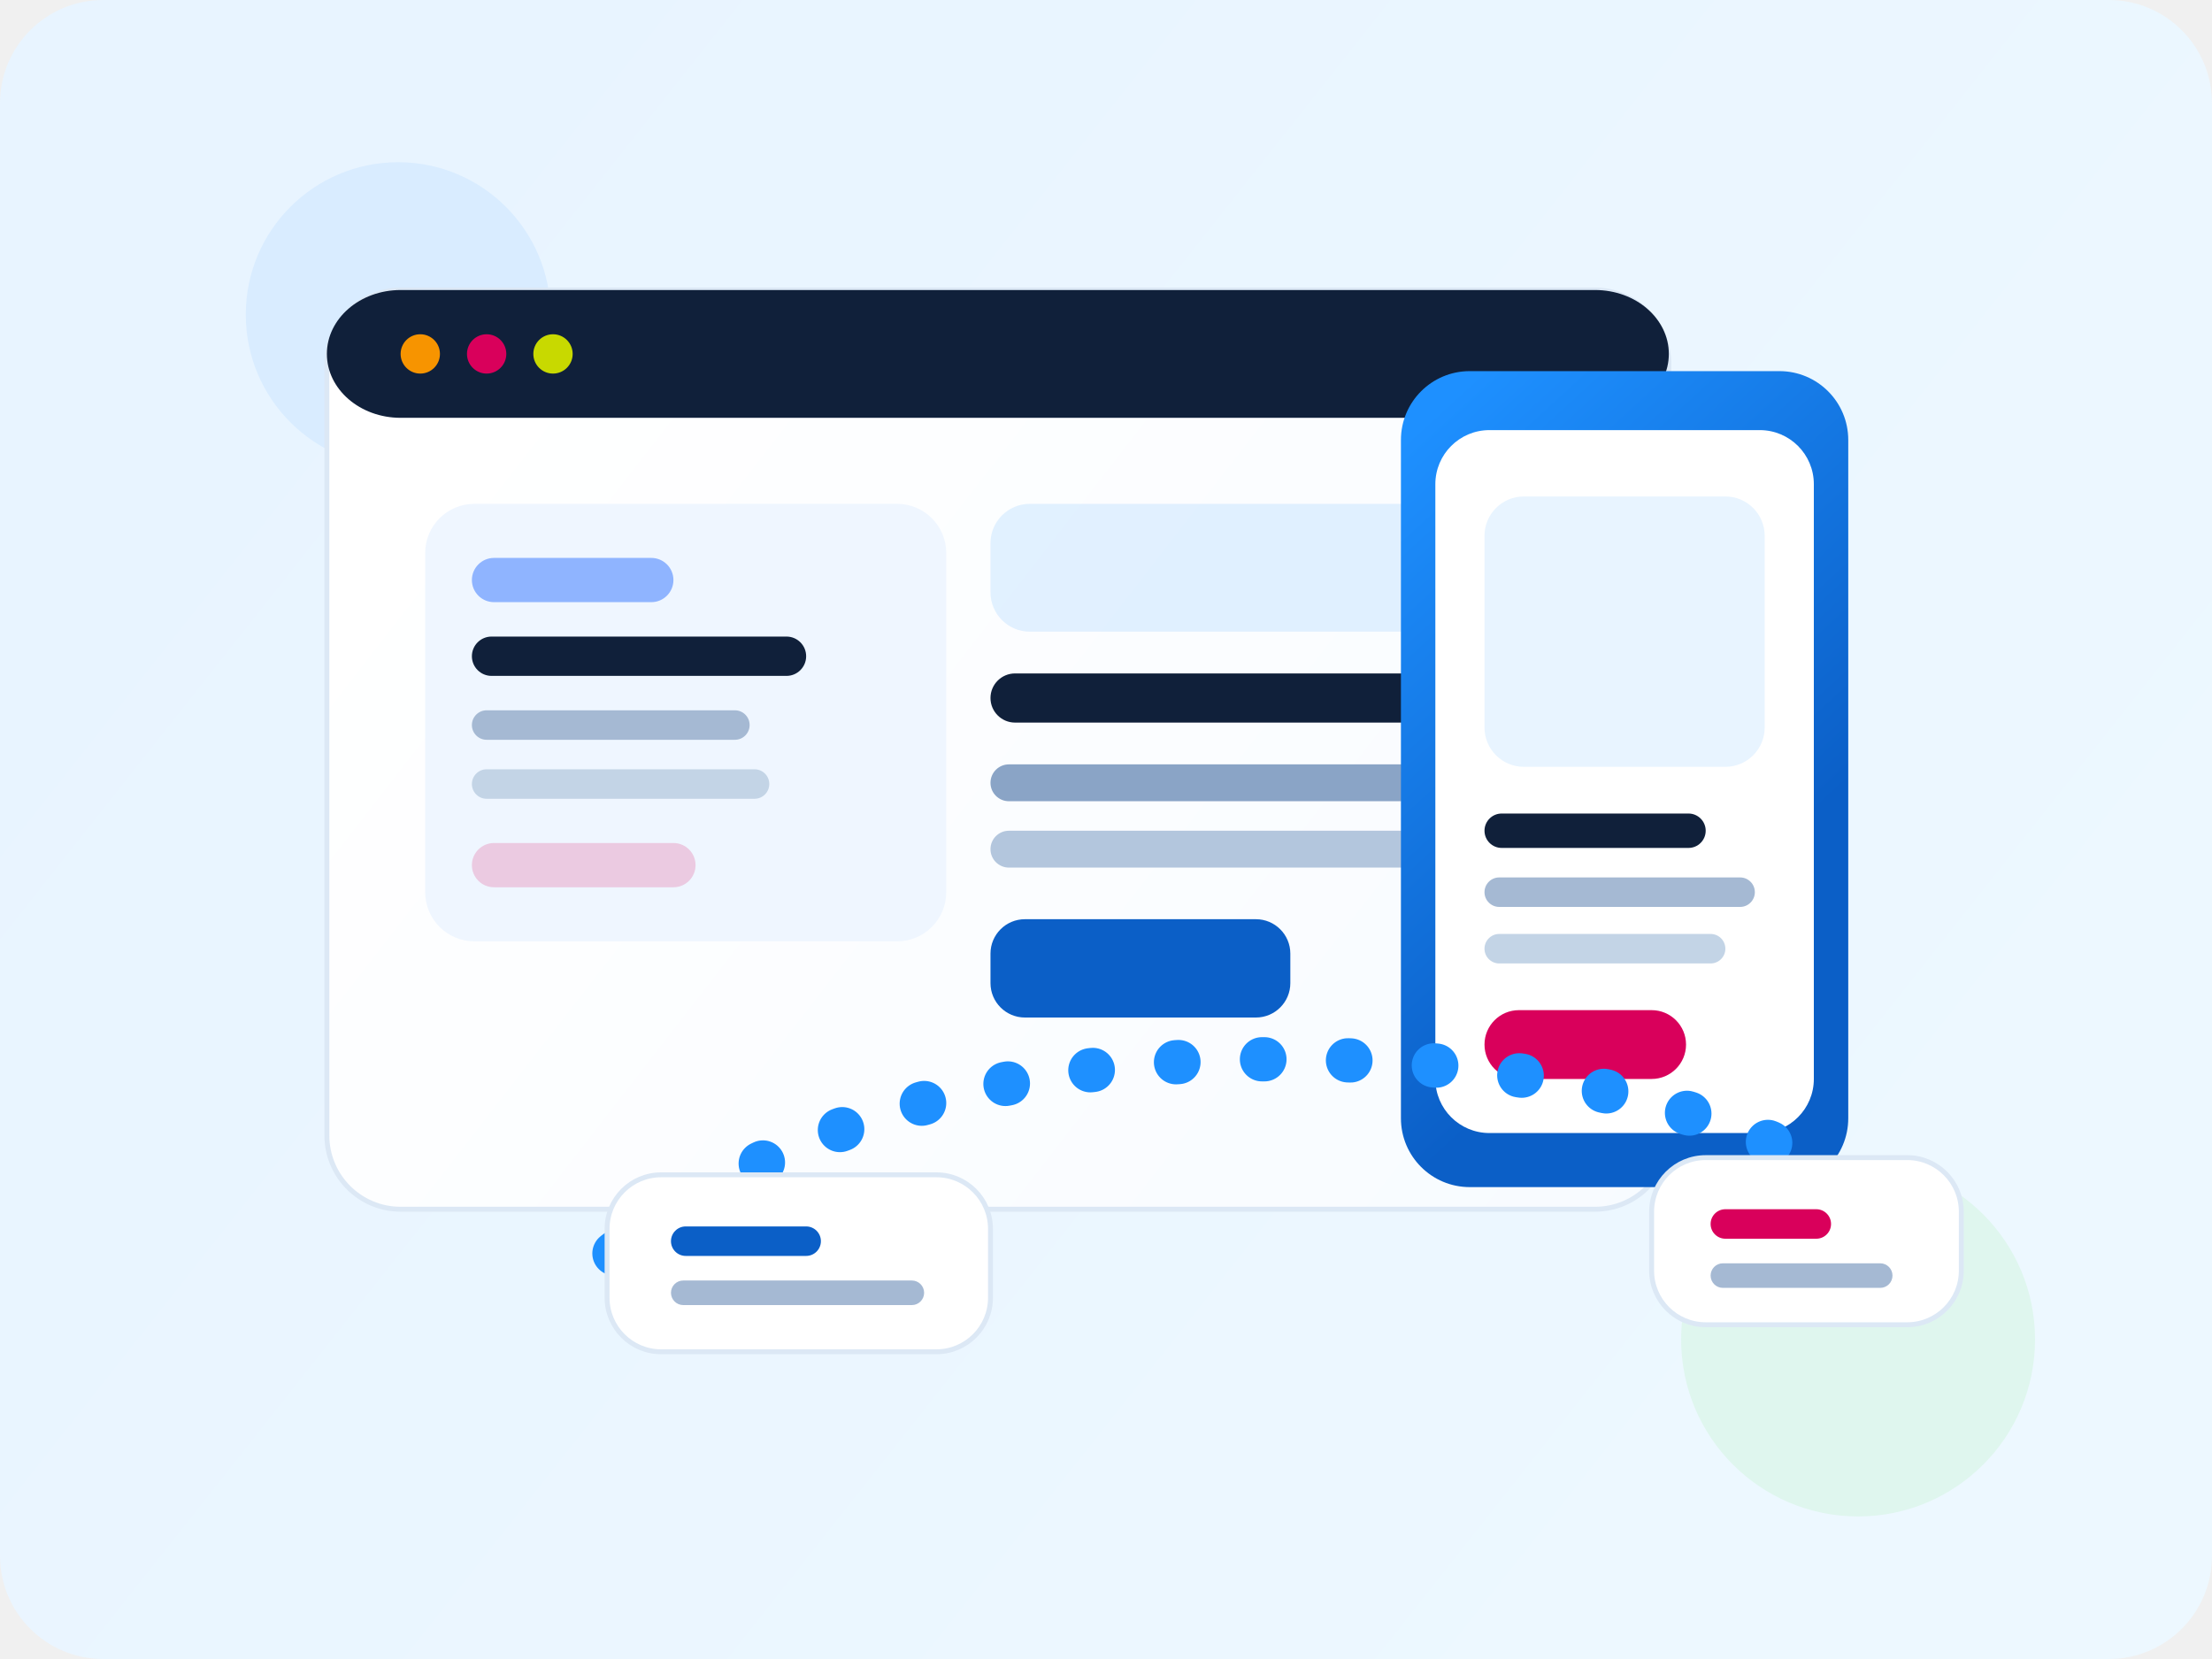
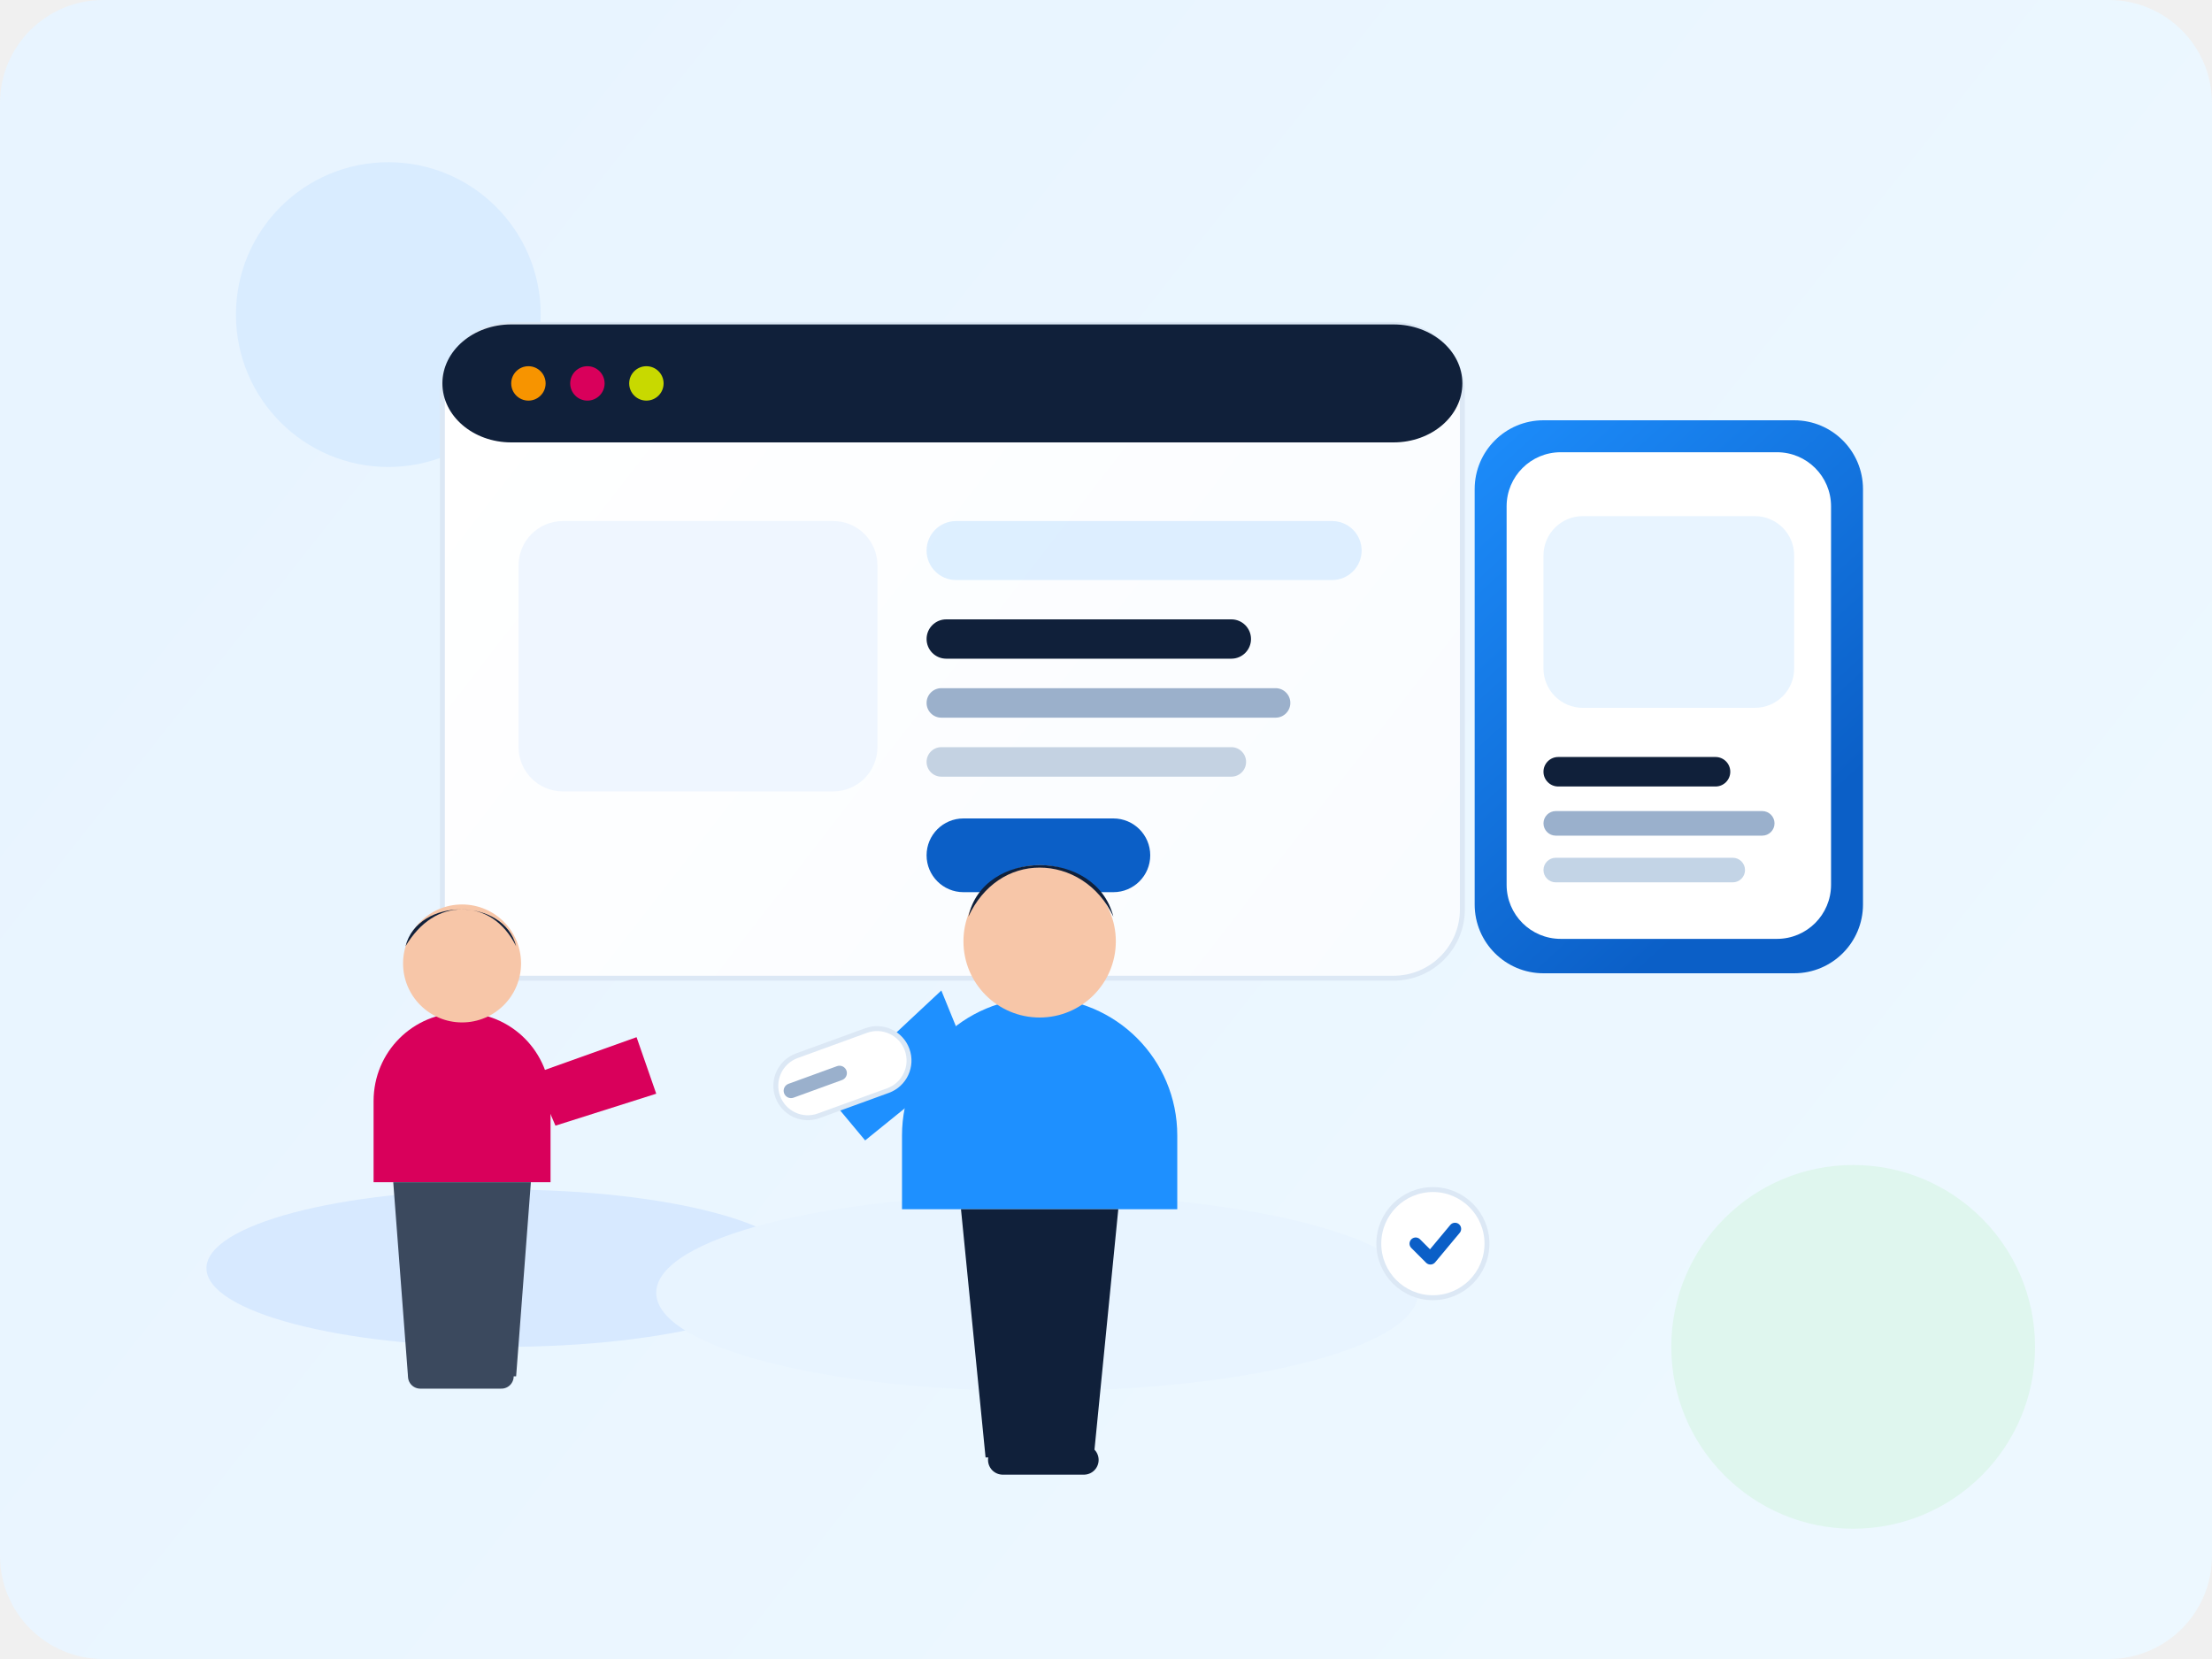
<svg xmlns="http://www.w3.org/2000/svg" width="900" height="675" viewBox="0 0 900 675" fill="none" role="img" aria-labelledby="title desc">
  <defs>
    <linearGradient id="bg" x1="115" y1="70" x2="764" y2="583" gradientUnits="userSpaceOnUse">
      <stop stop-color="#E8F4FF" />
      <stop offset="1" stop-color="#EDF8FF" />
    </linearGradient>
    <linearGradient id="panel" x1="214" y1="123" x2="696" y2="497" gradientUnits="userSpaceOnUse">
      <stop stop-color="#FFFFFF" />
      <stop offset="1" stop-color="#F7FBFF" />
    </linearGradient>
    <linearGradient id="accent" x1="591" y1="161" x2="743" y2="327" gradientUnits="userSpaceOnUse">
      <stop stop-color="#1E90FF" />
      <stop offset="1" stop-color="#0B5FC7" />
    </linearGradient>
  </defs>
  <rect width="900" height="675" rx="42" fill="url(#bg)" />
-   <circle cx="162" cy="128" r="62" fill="#D9ECFF" />
-   <circle cx="756" cy="545" r="72" fill="#DFF6EE" />
-   <rect x="133" y="118" width="546" height="374" rx="30" fill="url(#panel)" stroke="#DCE8F5" stroke-width="2" />
-   <rect x="133" y="118" width="546" height="52" rx="30" fill="#10203A" />
-   <circle cx="171" cy="144" r="8" fill="#F79400" />
-   <circle cx="198" cy="144" r="8" fill="#D9005B" />
-   <circle cx="225" cy="144" r="8" fill="#C8D900" />
-   <rect x="173" y="205" width="212" height="178" rx="20" fill="#EFF6FF" />
-   <rect x="403" y="205" width="236" height="52" rx="16" fill="#1E90FF" fill-opacity="0.12" />
-   <rect x="403" y="274" width="178" height="20" rx="10" fill="#10203A" />
-   <rect x="403" y="311" width="211" height="15" rx="7.5" fill="#8AA4C6" />
-   <rect x="403" y="338" width="189" height="15" rx="7.5" fill="#B3C6DD" />
-   <rect x="403" y="374" width="122" height="40" rx="14" fill="#0B5FC7" />
-   <rect x="192" y="227" width="82" height="18" rx="9" fill="#8FB4FF" />
-   <rect x="192" y="259" width="136" height="16" rx="8" fill="#10203A" />
-   <rect x="192" y="289" width="113" height="12" rx="6" fill="#A5B9D3" />
-   <rect x="192" y="313" width="121" height="12" rx="6" fill="#C3D4E6" />
-   <rect x="192" y="343" width="91" height="18" rx="9" fill="#D9005B" fill-opacity="0.18" />
-   <rect x="570" y="151" width="182" height="332" rx="28" fill="url(#accent)" />
-   <rect x="584" y="175" width="154" height="286" rx="22" fill="#FFFFFF" />
-   <rect x="604" y="202" width="114" height="110" rx="16" fill="#E8F4FF" />
-   <rect x="604" y="331" width="90" height="14" rx="7" fill="#10203A" />
-   <rect x="604" y="357" width="110" height="12" rx="6" fill="#A5B9D3" />
-   <rect x="604" y="380" width="98" height="12" rx="6" fill="#C3D4E6" />
-   <rect x="604" y="411" width="82" height="28" rx="14" fill="#D9005B" />
-   <path d="M250 510C318 457 413 430 523 431C610 431 679 445 736 472" stroke="#1E90FF" stroke-width="18" stroke-linecap="round" stroke-dasharray="1 34" />
-   <rect x="247" y="478" width="156" height="72" rx="22" fill="#FFFFFF" stroke="#DCE8F5" stroke-width="2" />
-   <rect x="273" y="499" width="61" height="12" rx="6" fill="#0B5FC7" />
-   <rect x="273" y="521" width="103" height="10" rx="5" fill="#A5B9D3" />
-   <rect x="672" y="471" width="126" height="68" rx="22" fill="#FFFFFF" stroke="#DCE8F5" stroke-width="2" />
-   <rect x="696" y="492" width="49" height="12" rx="6" fill="#D9005B" />
-   <rect x="696" y="514" width="74" height="10" rx="5" fill="#A5B9D3" />
+   <circle cx="158" cy="128" r="62" fill="#D9ECFF" />
+   <circle cx="754" cy="548" r="74" fill="#DFF6EE" />
+   <rect x="180" y="132" width="415" height="266" rx="28" fill="url(#panel)" stroke="#DCE8F5" stroke-width="2" />
+   <rect x="180" y="132" width="415" height="48" rx="28" fill="#10203A" />
+   <circle cx="215" cy="156" r="7" fill="#F79400" />
+   <circle cx="239" cy="156" r="7" fill="#D9005B" />
+   <circle cx="263" cy="156" r="7" fill="#C8D900" />
+   <rect x="211" y="212" width="146" height="110" rx="18" fill="#EFF6FF" />
+   <rect x="377" y="212" width="177" height="24" rx="12" fill="#1E90FF" fill-opacity="0.14" />
+   <rect x="377" y="252" width="132" height="16" rx="8" fill="#10203A" />
+   <rect x="377" y="280" width="148" height="12" rx="6" fill="#9BB0CB" />
+   <rect x="377" y="304" width="130" height="12" rx="6" fill="#C4D2E2" />
+   <rect x="377" y="333" width="91" height="30" rx="15" fill="#0B5FC7" />
+   <rect x="600" y="171" width="158" height="225" rx="28" fill="url(#accent)" />
+   <rect x="613" y="184" width="132" height="198" rx="22" fill="#FFFFFF" />
+   <rect x="628" y="210" width="102" height="78" rx="16" fill="#E8F4FF" />
+   <rect x="628" y="308" width="76" height="12" rx="6" fill="#10203A" />
+   <rect x="628" y="330" width="94" height="10" rx="5" fill="#9AB0CC" />
+   <rect x="628" y="349" width="82" height="10" rx="5" fill="#C3D4E6" />
+   <ellipse cx="205" cy="516" rx="121" ry="32" fill="#D7E9FF" />
+   <ellipse cx="422" cy="526" rx="155" ry="40" fill="#E8F4FF" />
+   <path d="M367 462C367 431 392 406 423 406C454 406 479 431 479 462V492H367V462Z" fill="#1E90FF" />
+   <circle cx="423" cy="383" r="31" fill="#F7C6A8" />
+   <path d="M394 373C400 345 446 345 453 373C447 360 435 353 423 353C411 353 400 360 394 373Z" fill="#10203A" />
+   <path d="M391 492H455L445 593H401L391 492Z" fill="#10203A" />
+   <path d="M408 594H441" stroke="#10203A" stroke-width="12" stroke-linecap="round" />
+   <path d="M394 430L352 464L337 446L383 403" fill="#1E90FF" />
+   <rect x="312" y="434" width="56" height="26" rx="13" transform="rotate(-20 312 434)" fill="#FFFFFF" stroke="#DCE8F5" stroke-width="2" />
+   <rect x="318" y="442" width="27" height="6" rx="3" transform="rotate(-20 318 442)" fill="#9AB0CC" />
+   <circle cx="583" cy="506" r="22" fill="#FFFFFF" stroke="#DCE8F5" stroke-width="2" />
+   <path d="M576 506L582 512L592 500" stroke="#0B5FC7" stroke-width="5" stroke-linecap="round" stroke-linejoin="round" />
+   <path d="M152 448C152 428 168 412 188 412C208 412 224 428 224 448V481H152V448Z" fill="#D9005B" />
+   <circle cx="188" cy="392" r="24" fill="#F7C6A8" />
+   <path d="M165 385C170 365 205 365 210 385C205 375 197 370 188 370C179 370 171 375 165 385Z" fill="#10203A" />
+   <path d="M160 481H216L210 560H166L160 481Z" fill="#3B495E" />
+   <path d="M171 560H204" stroke="#3B495E" stroke-width="10" stroke-linecap="round" />
+   <path d="M217 437L259 422L267 445L226 458" fill="#D9005B" />
</svg>
